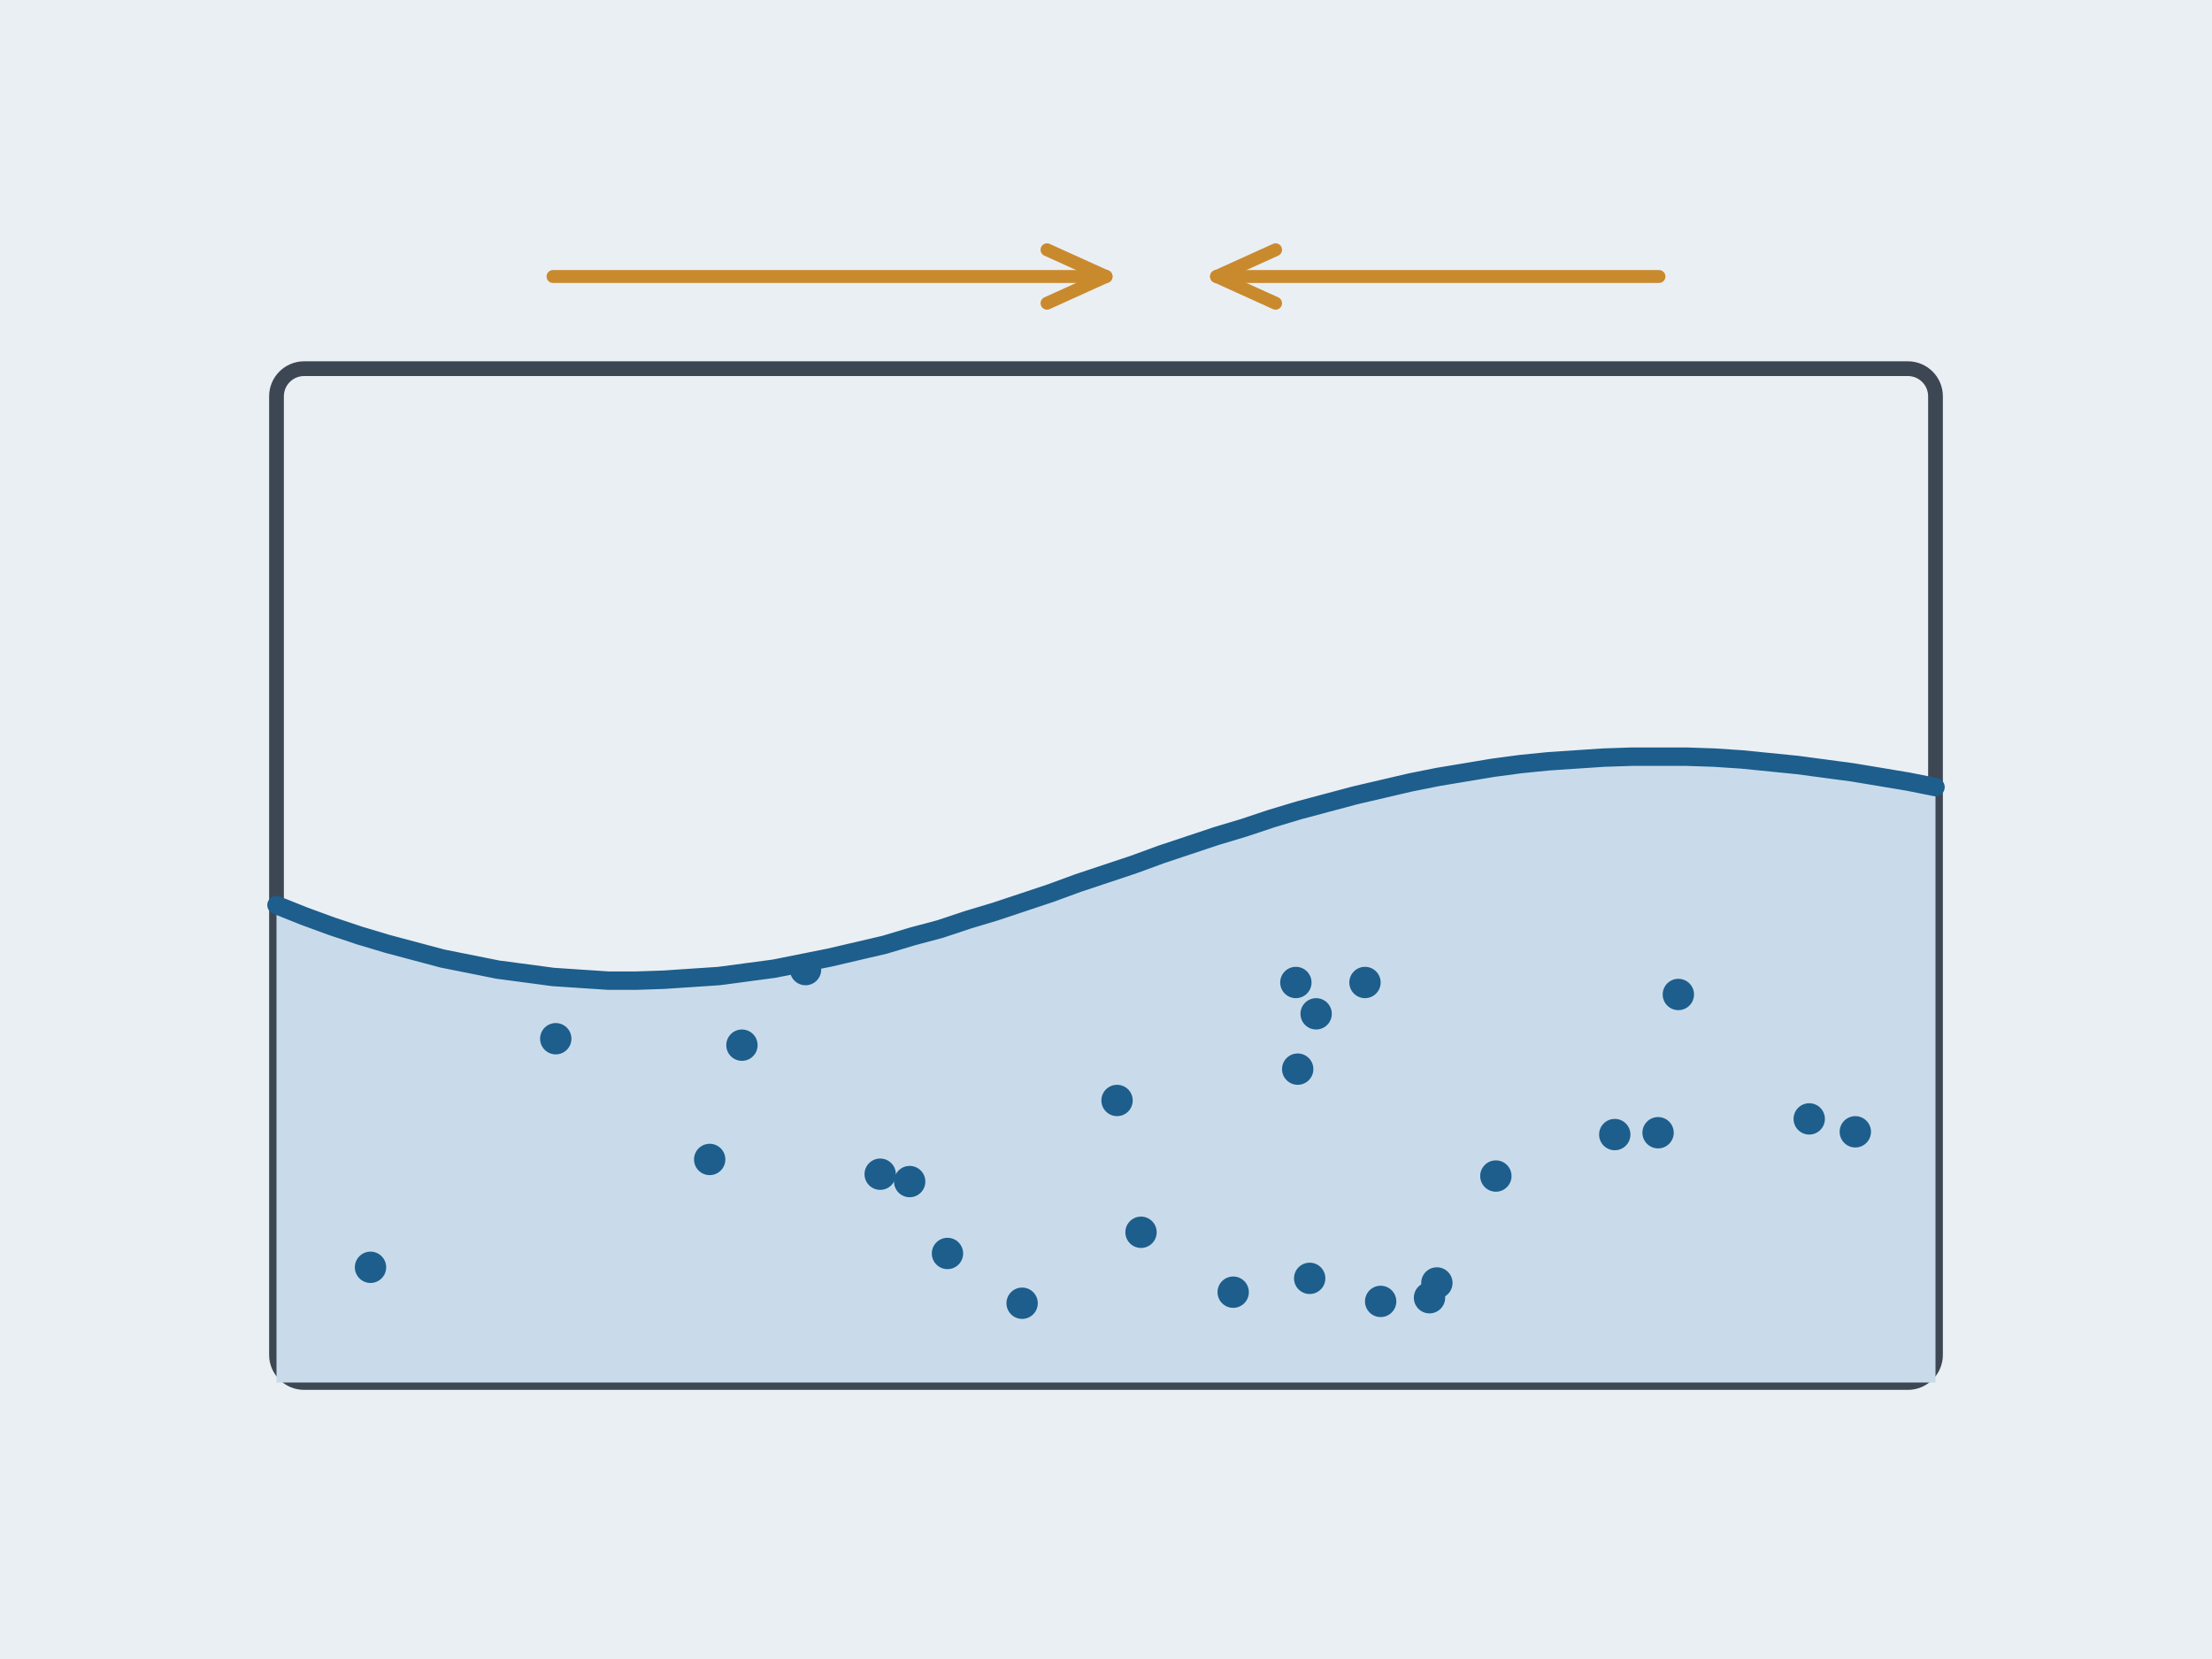
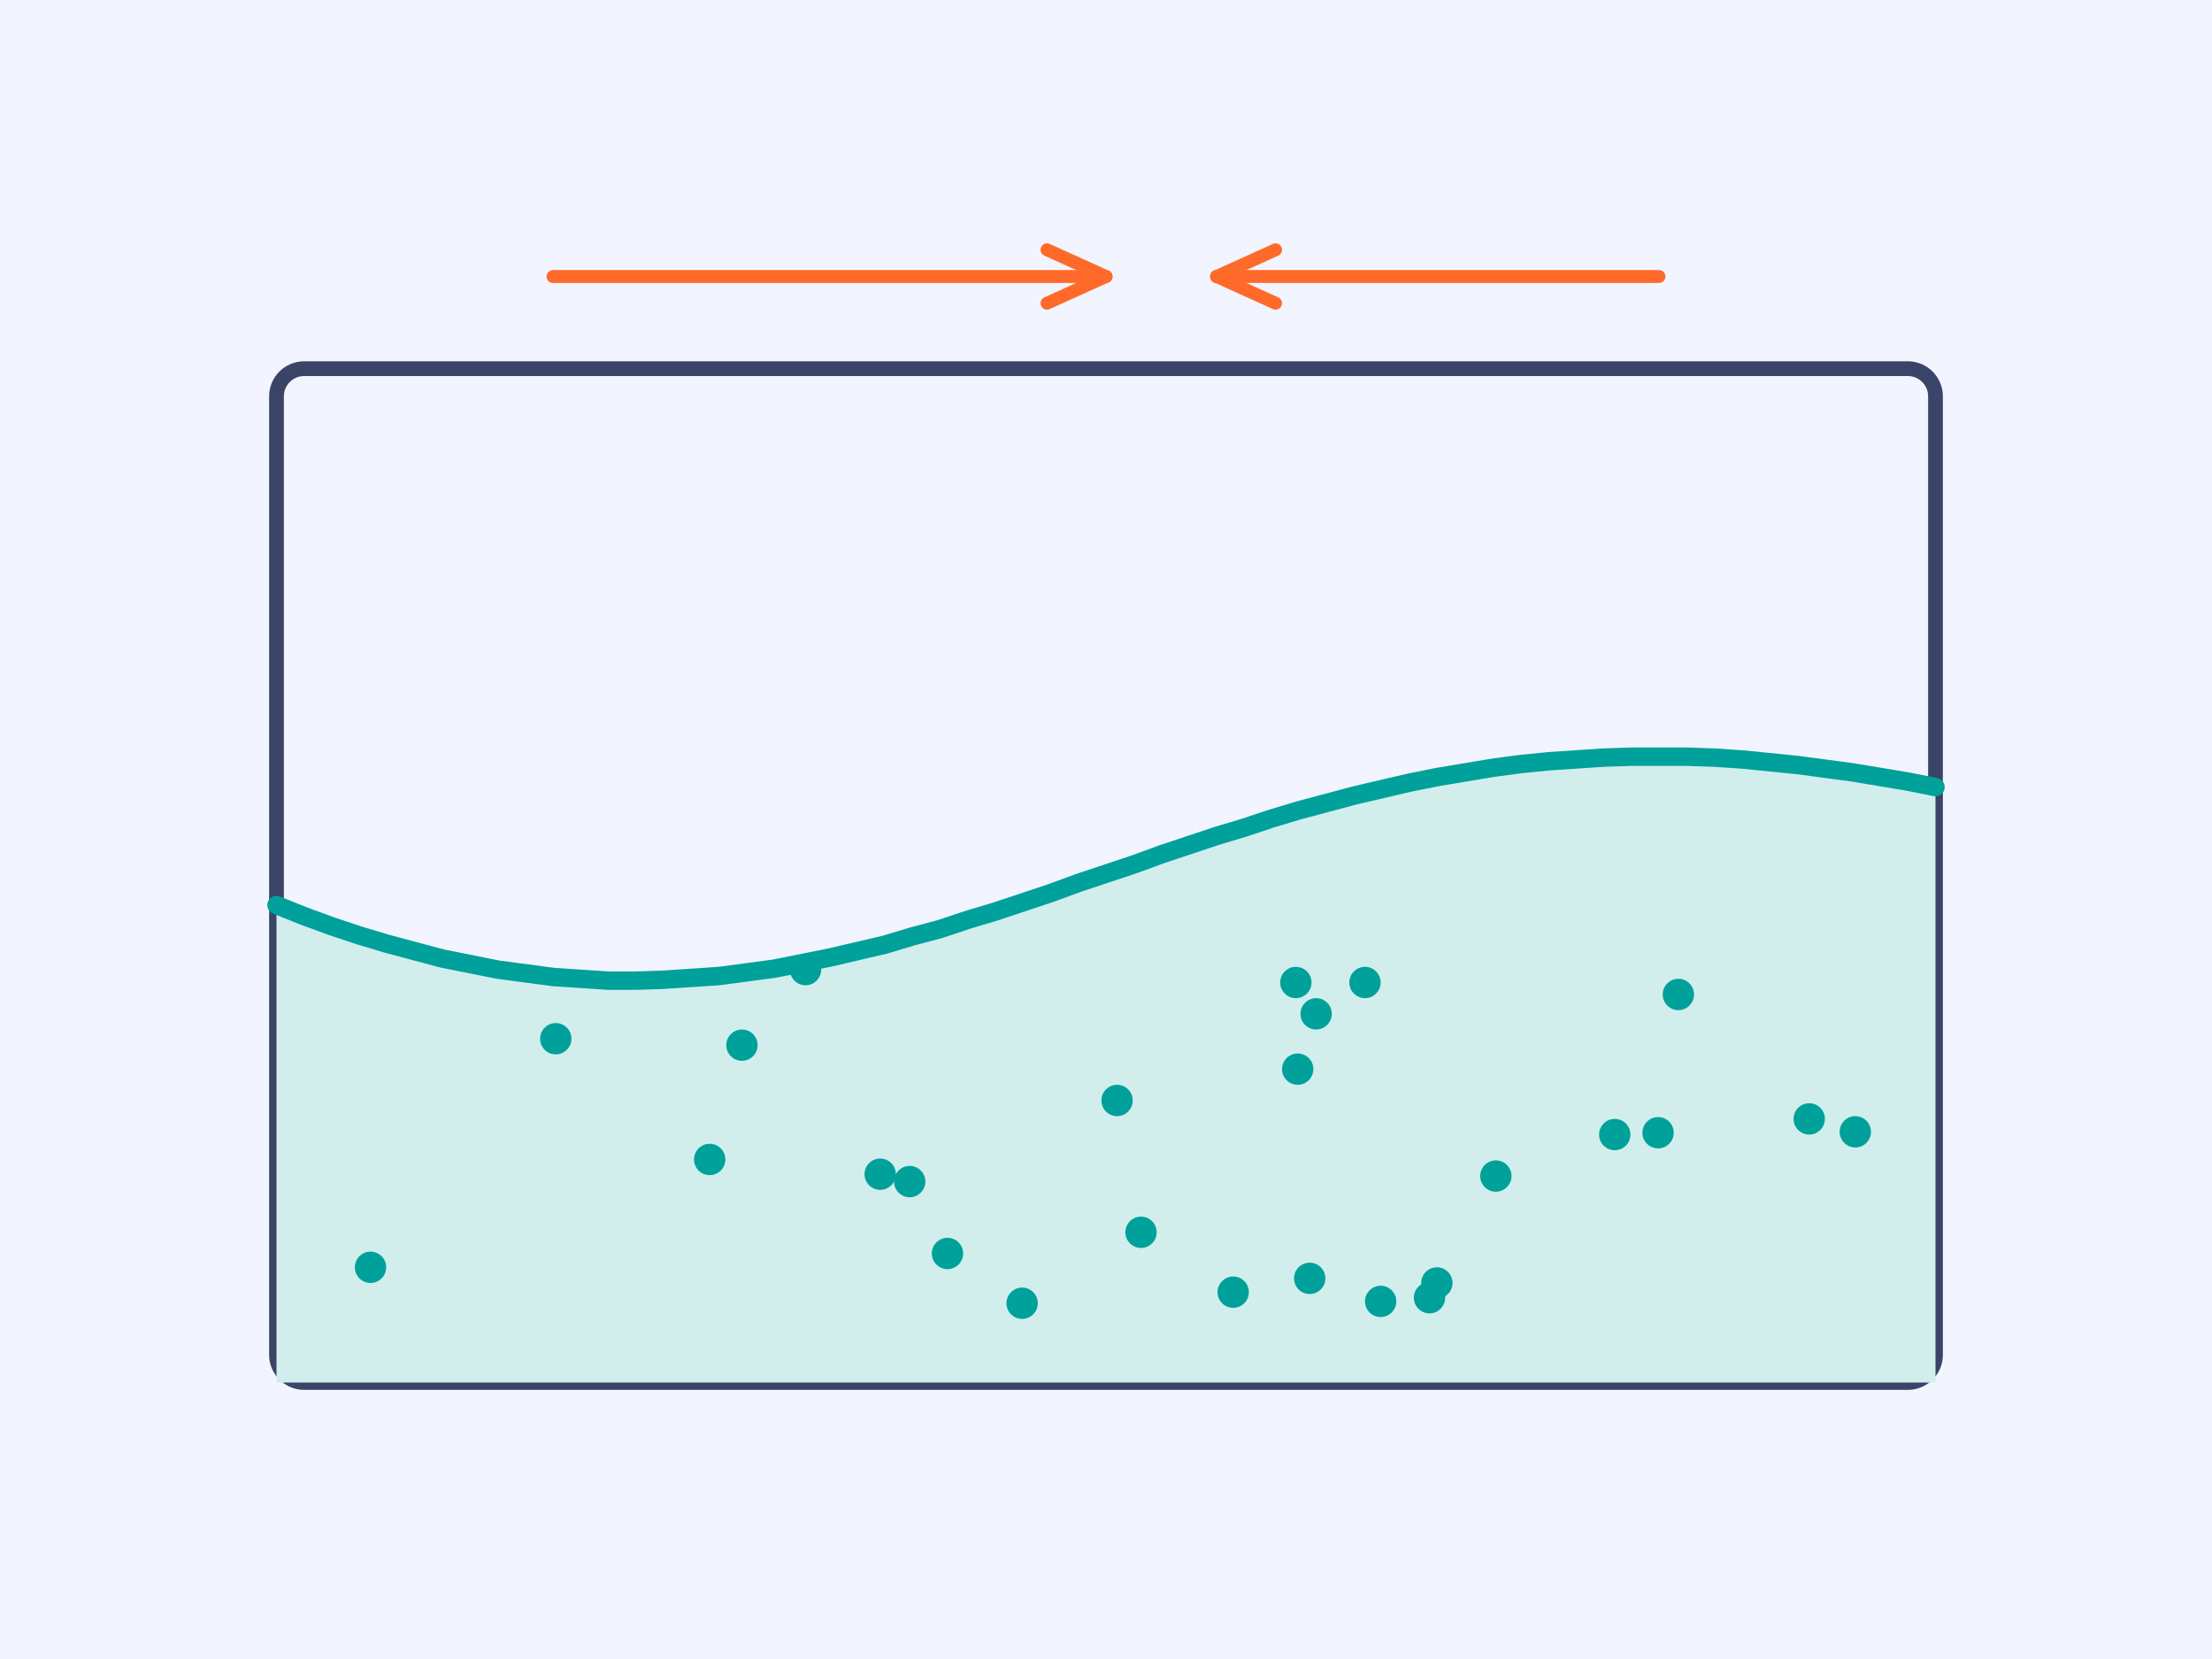
<svg xmlns="http://www.w3.org/2000/svg" viewBox="0 0 240 180">
  <style>
- .bg{fill:#eaeff4}.a{stroke:#1d5e8c;fill:none}.af{fill:#1d5e8c}.s{fill:#c9dbea}.ss{stroke:#c9dbea;fill:none}
- .g{stroke:#a9b4c0;fill:none}.gf{fill:#a9b4c0}.k{stroke:#3d4753;fill:none}.kf{fill:#3d4753}
- .w{stroke:#c98a2e;fill:none}.wf{fill:#c98a2e}.bf{fill:#f7f9fb}
- @media (prefers-color-scheme:dark){.bg{fill:#17202a}.a{stroke:#7db7e3}.af{fill:#7db7e3}.s{fill:#24394d}.ss{stroke:#24394d}
- .g{stroke:#44515f}.gf{fill:#44515f}.k{stroke:#b8c3cf}.kf{fill:#b8c3cf}.w{stroke:#e0a85a}.wf{fill:#e0a85a}.bf{fill:#1e2833}}
+ .bg{fill:#f2f5ff}.a{stroke:#00a19b;fill:none}.af{fill:#00a19b}.s{fill:#d1eeed}.ss{stroke:#d1eeed;fill:none}
+ .g{stroke:#bcc4dd;fill:none}.gf{fill:#bcc4dd}.k{stroke:#3a4466;fill:none}.kf{fill:#3a4466}
+ .w{stroke:#ff6a2b;fill:none}.wf{fill:#ff6a2b}.bf{fill:#ffffff}
+ @media (prefers-color-scheme:dark){.bg{fill:#111a3a}.a{stroke:#34d8cc}.af{fill:#34d8cc}.s{fill:#19485d}.ss{stroke:#19485d}
+ .g{stroke:#34406c}.gf{fill:#34406c}.k{stroke:#c3cbe6}.kf{fill:#c3cbe6}.w{stroke:#ff9a62}.wf{fill:#ff9a62}.bf{fill:#182247}}
text{font:500 11px ui-monospace,Menlo,monospace}
</style>
  <rect width="240" height="180" class="bg" />
  <rect x="30.0" y="40.0" width="180.0" height="110.0" rx="3" class="k" stroke-width="1.6" />
  <path d="M30.0,150.0 L30.0,98.2 L33.0,99.4 L36.0,100.5 L39.0,101.5 L42.0,102.4 L45.0,103.2 L48.0,104.0 L51.0,104.6 L54.0,105.2 L57.0,105.6 L60.0,106.0 L63.0,106.2 L66.0,106.4 L69.0,106.4 L72.0,106.3 L75.0,106.1 L78.0,105.9 L81.0,105.5 L84.0,105.1 L87.0,104.5 L90.0,103.9 L93.0,103.2 L96.0,102.5 L99.0,101.6 L102.0,100.8 L105.0,99.8 L108.0,98.9 L111.0,97.9 L114.0,96.9 L117.0,95.8 L120.0,94.8 L123.0,93.8 L126.0,92.7 L129.0,91.7 L132.0,90.7 L135.0,89.8 L138.0,88.8 L141.0,87.9 L144.0,87.1 L147.0,86.3 L150.0,85.6 L153.0,84.9 L156.0,84.3 L159.0,83.8 L162.0,83.3 L165.0,82.9 L168.0,82.6 L171.0,82.4 L174.0,82.2 L177.0,82.1 L180.0,82.1 L183.0,82.1 L186.0,82.2 L189.0,82.4 L192.0,82.7 L195.0,83.0 L198.0,83.4 L201.0,83.8 L204.0,84.3 L207.0,84.8 L210.0,85.4 L210.0,150.0 Z" class="s" stroke-width="0" stroke-linecap="round" stroke-linejoin="round" />
  <path d="M30.0,98.2 L33.0,99.4 L36.0,100.5 L39.0,101.5 L42.0,102.4 L45.0,103.2 L48.0,104.0 L51.0,104.6 L54.0,105.2 L57.0,105.6 L60.0,106.0 L63.0,106.2 L66.0,106.4 L69.0,106.4 L72.0,106.3 L75.0,106.1 L78.0,105.9 L81.0,105.5 L84.0,105.1 L87.0,104.5 L90.0,103.9 L93.0,103.2 L96.0,102.5 L99.0,101.6 L102.0,100.8 L105.0,99.8 L108.0,98.9 L111.0,97.9 L114.0,96.9 L117.0,95.8 L120.0,94.8 L123.0,93.8 L126.0,92.7 L129.0,91.7 L132.0,90.7 L135.0,89.8 L138.0,88.8 L141.0,87.9 L144.0,87.1 L147.0,86.3 L150.0,85.6 L153.0,84.9 L156.0,84.3 L159.0,83.8 L162.0,83.3 L165.0,82.9 L168.0,82.6 L171.0,82.4 L174.0,82.2 L177.0,82.1 L180.0,82.1 L183.0,82.1 L186.0,82.2 L189.0,82.4 L192.0,82.7 L195.0,83.0 L198.0,83.4 L201.0,83.8 L204.0,84.3 L207.0,84.8 L210.0,85.4" class="a" stroke-width="2" stroke-linecap="round" stroke-linejoin="round" />
  <circle cx="77.0" cy="125.8" r="1.7" class="af" stroke-width="0" />
  <circle cx="98.7" cy="128.2" r="1.7" class="af" stroke-width="0" />
  <circle cx="140.6" cy="106.6" r="1.7" class="af" stroke-width="0" />
  <circle cx="40.2" cy="137.5" r="1.7" class="af" stroke-width="0" />
  <circle cx="80.5" cy="113.4" r="1.7" class="af" stroke-width="0" />
  <circle cx="201.3" cy="122.8" r="1.7" class="af" stroke-width="0" />
  <circle cx="175.2" cy="123.1" r="1.7" class="af" stroke-width="0" />
  <circle cx="142.8" cy="110.0" r="1.7" class="af" stroke-width="0" />
  <circle cx="142.1" cy="138.7" r="1.7" class="af" stroke-width="0" />
  <circle cx="123.8" cy="133.7" r="1.7" class="af" stroke-width="0" />
  <circle cx="148.1" cy="106.6" r="1.7" class="af" stroke-width="0" />
  <circle cx="162.3" cy="127.6" r="1.7" class="af" stroke-width="0" />
  <circle cx="87.4" cy="105.2" r="1.7" class="af" stroke-width="0" />
  <circle cx="179.9" cy="122.9" r="1.7" class="af" stroke-width="0" />
  <circle cx="155.9" cy="139.2" r="1.7" class="af" stroke-width="0" />
  <circle cx="155.1" cy="140.8" r="1.7" class="af" stroke-width="0" />
  <circle cx="102.8" cy="136.0" r="1.7" class="af" stroke-width="0" />
  <circle cx="110.9" cy="141.4" r="1.7" class="af" stroke-width="0" />
  <circle cx="182.1" cy="107.9" r="1.7" class="af" stroke-width="0" />
  <circle cx="60.3" cy="112.7" r="1.7" class="af" stroke-width="0" />
  <circle cx="196.3" cy="121.4" r="1.7" class="af" stroke-width="0" />
  <circle cx="140.8" cy="116.0" r="1.7" class="af" stroke-width="0" />
  <circle cx="121.2" cy="119.4" r="1.7" class="af" stroke-width="0" />
  <circle cx="95.5" cy="127.4" r="1.7" class="af" stroke-width="0" />
  <circle cx="133.8" cy="140.2" r="1.7" class="af" stroke-width="0" />
  <circle cx="149.8" cy="141.2" r="1.7" class="af" stroke-width="0" />
  <line x1="60.0" y1="30.0" x2="120.0" y2="30.0" class="w" stroke-width="1.4" stroke-linecap="round" />
  <line x1="120.0" y1="30.0" x2="113.6" y2="27.1" class="w" stroke-width="1.4" stroke-linecap="round" />
  <line x1="120.0" y1="30.0" x2="113.6" y2="32.9" class="w" stroke-width="1.4" stroke-linecap="round" />
  <line x1="180.0" y1="30.0" x2="132.0" y2="30.0" class="w" stroke-width="1.4" stroke-linecap="round" />
  <line x1="132.0" y1="30.0" x2="138.4" y2="32.9" class="w" stroke-width="1.4" stroke-linecap="round" />
  <line x1="132.0" y1="30.0" x2="138.4" y2="27.1" class="w" stroke-width="1.4" stroke-linecap="round" />
</svg>
